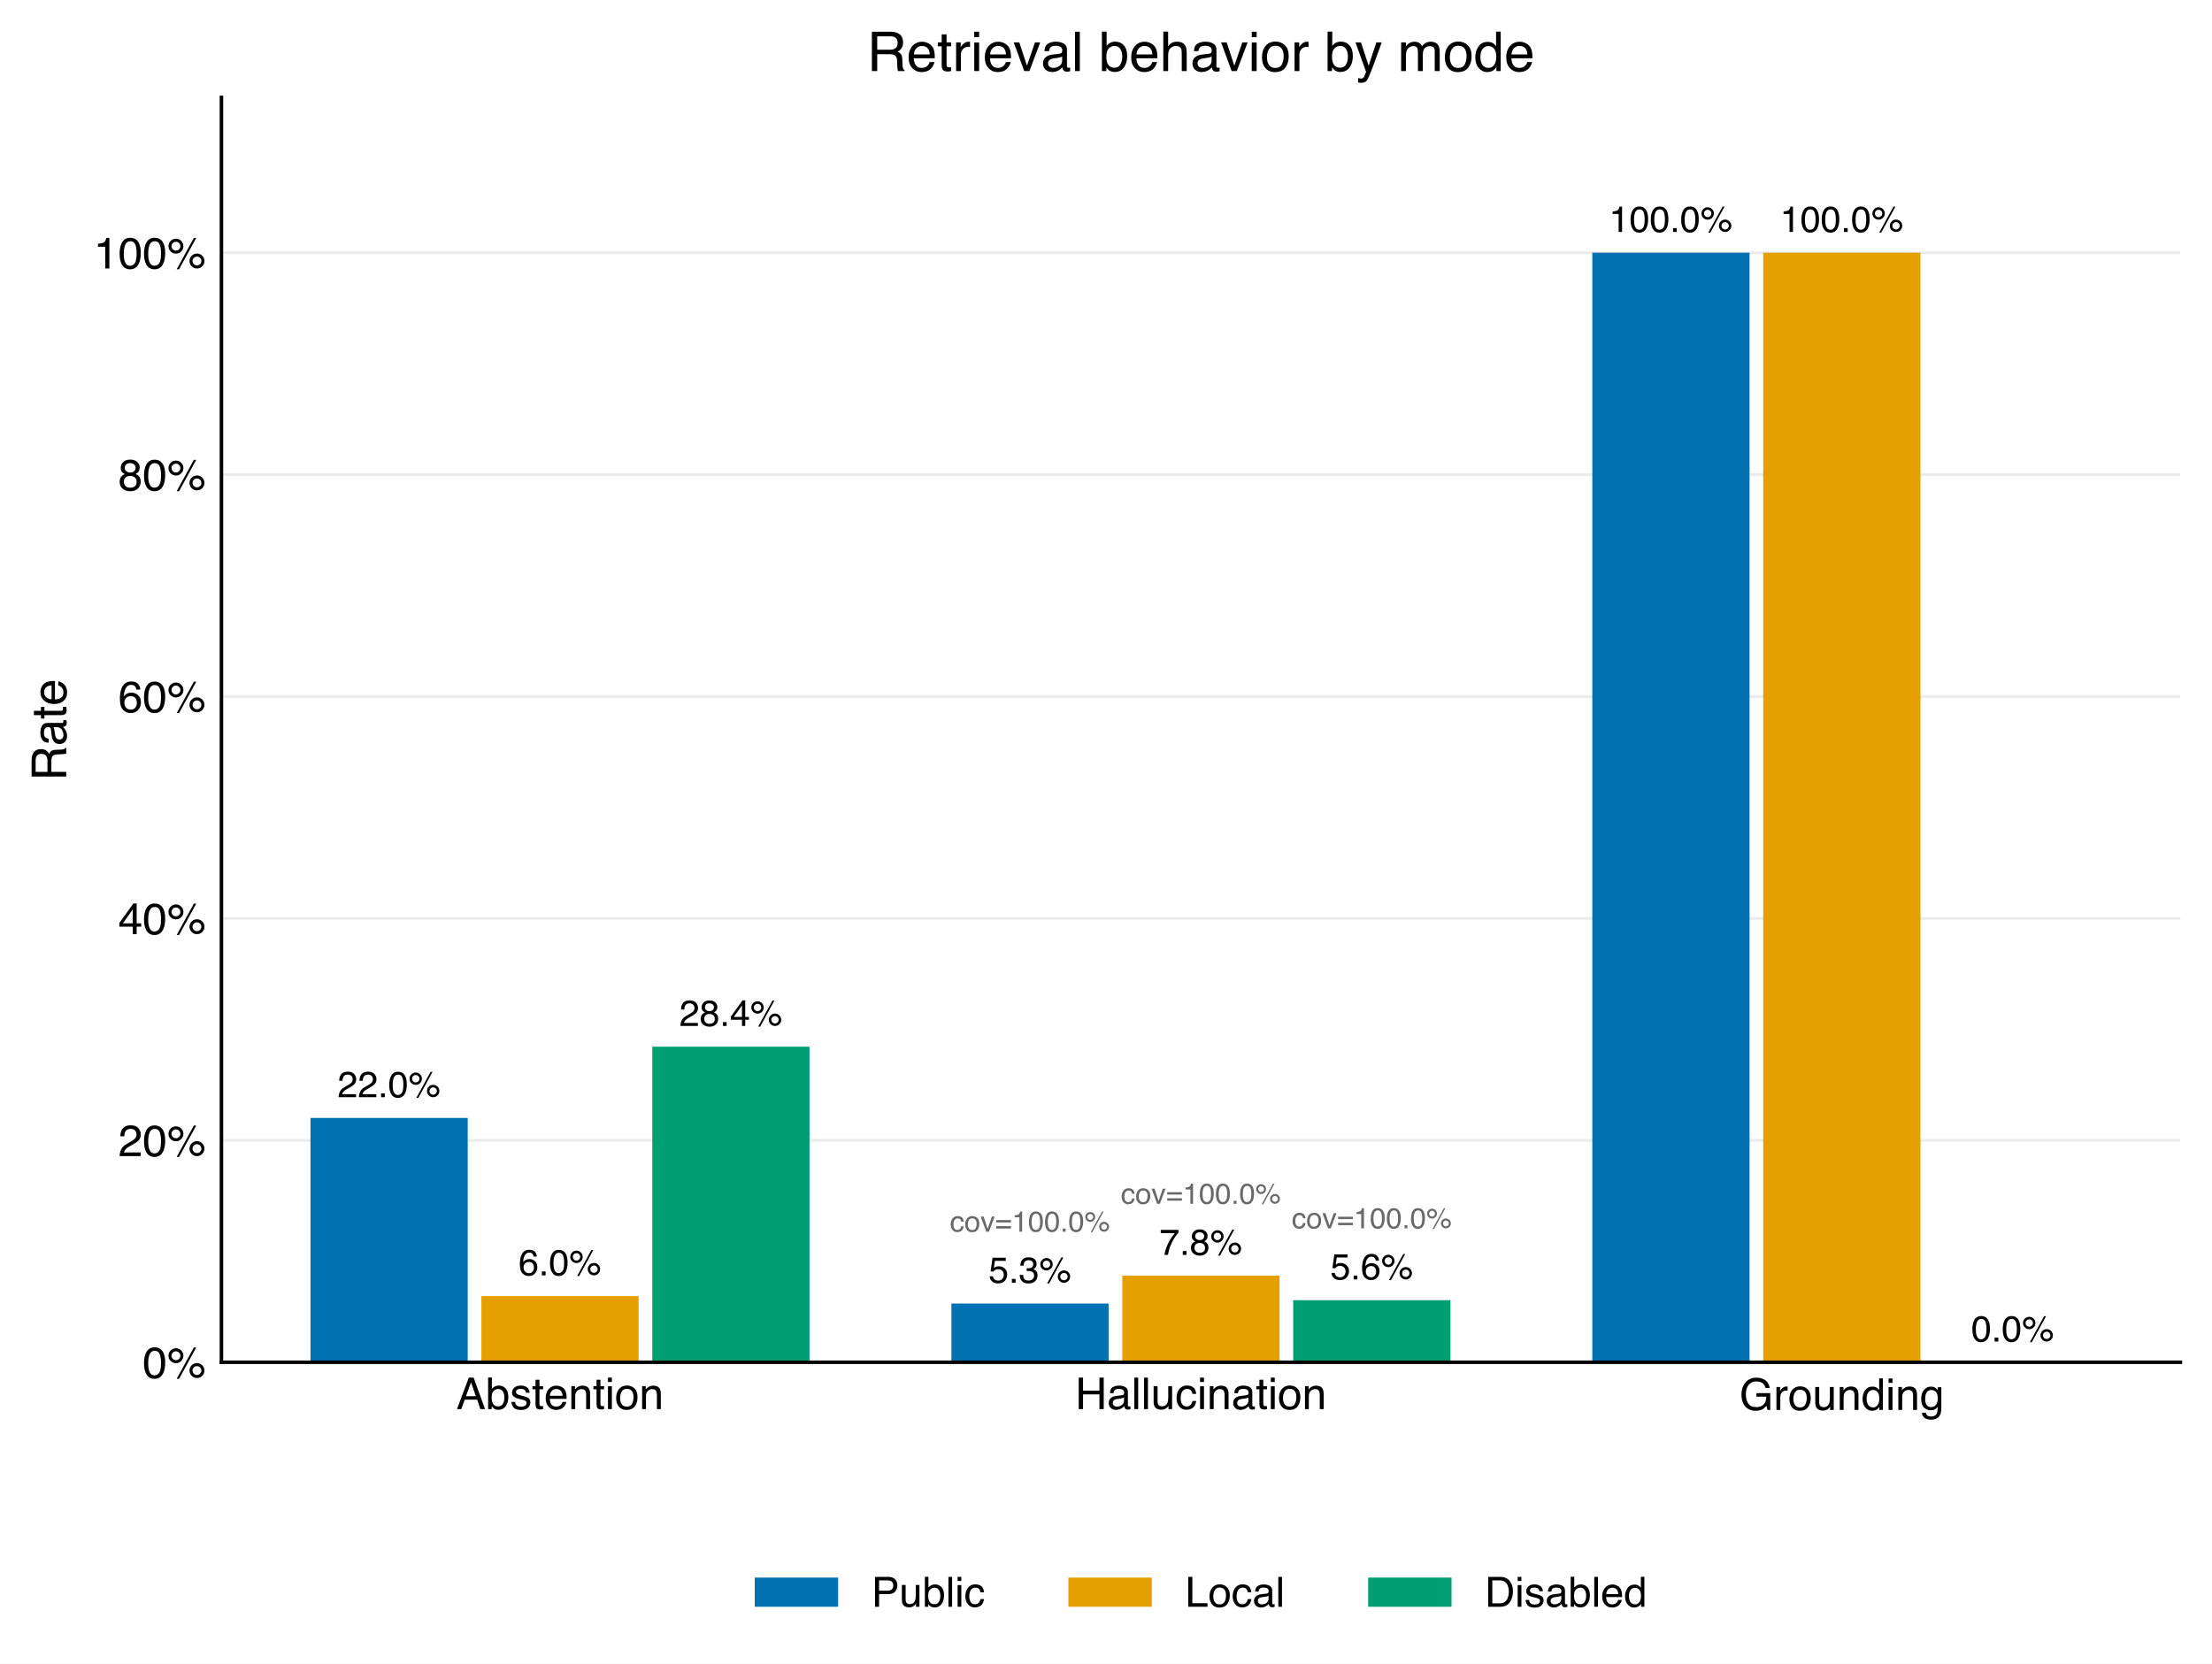
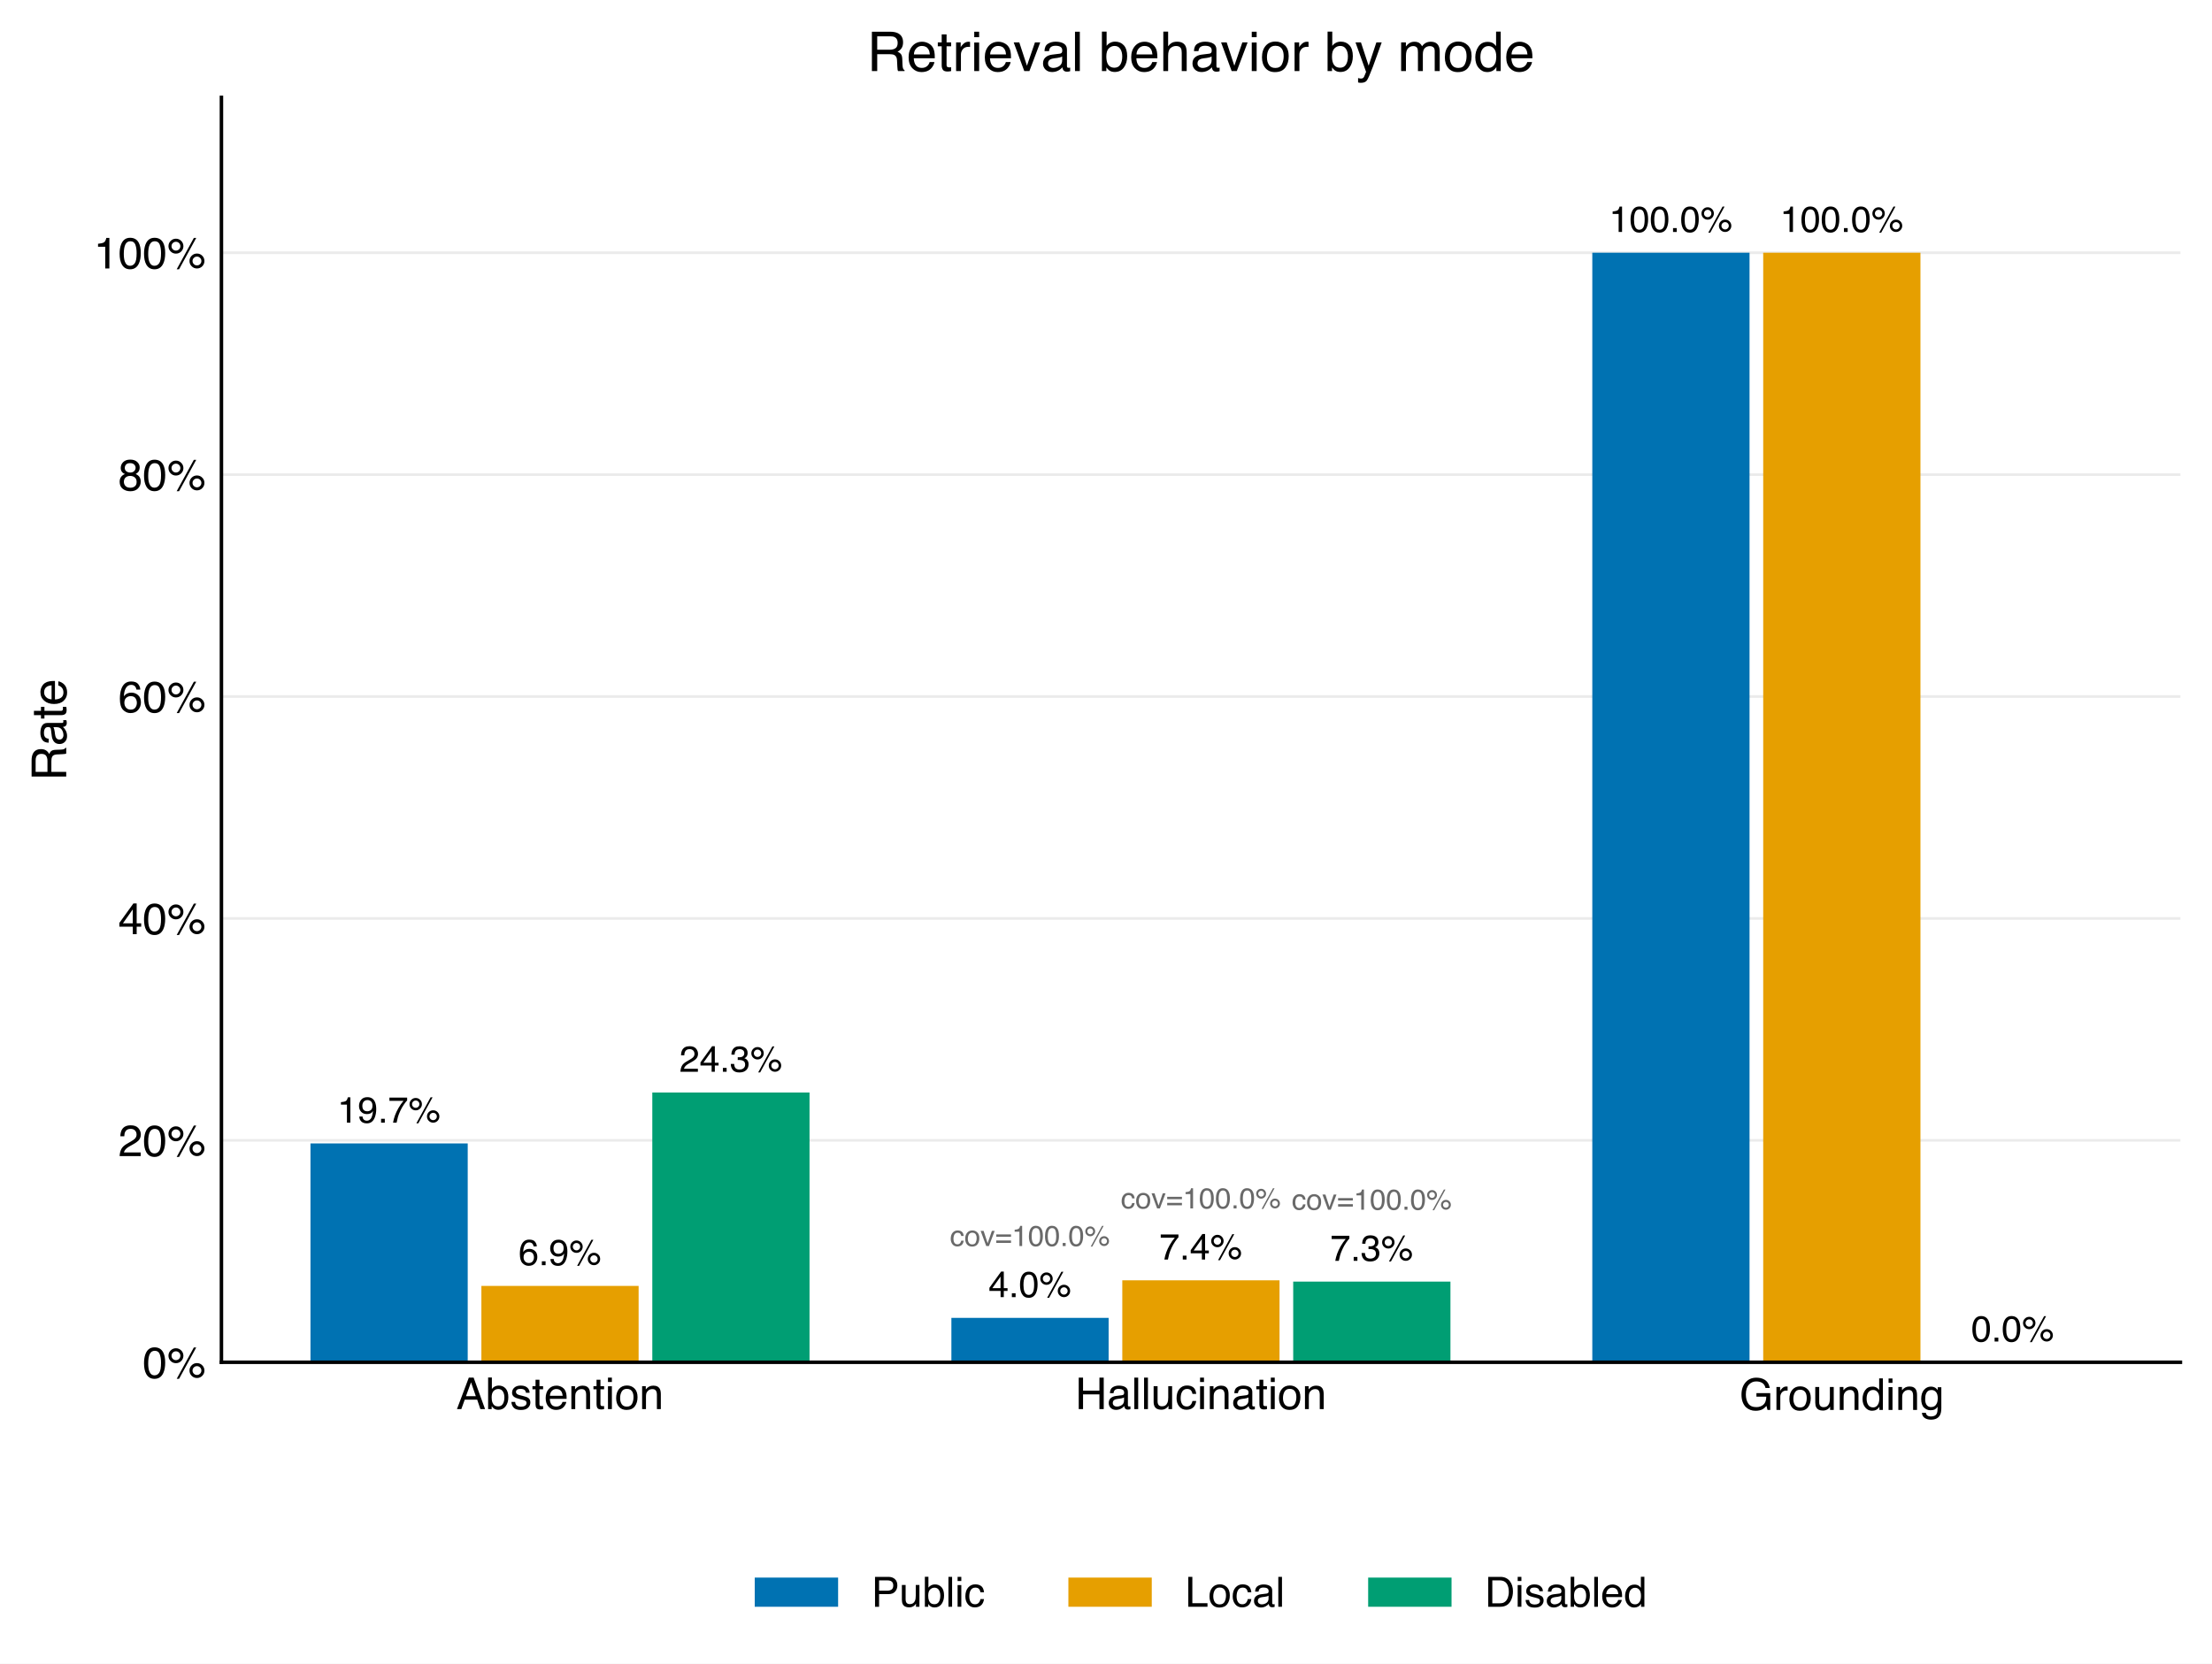
<svg xmlns="http://www.w3.org/2000/svg" xmlns:xlink="http://www.w3.org/1999/xlink" width="504.059pt" height="379.189pt" viewBox="0 0 504.059 379.189" version="1.1">
  <defs>
    <style type="text/css">*{stroke-linejoin: round; stroke-linecap: butt}</style>
  </defs>
  <g id="figure_1">
    <g id="patch_1">
      <path d="M 0 379.189  L 504.059 379.189  L 504.059 0  L 0 0  z " style="fill: #ffffff" />
    </g>
    <g id="axes_1">
      <g id="patch_2">
        <path d="M 50.459 310.484  L 496.859 310.484  L 496.859 22.196  L 50.459 22.196  z " style="fill: #ffffff" />
      </g>
      <g id="matplotlib.axis_1">
        <g id="xtick_1">
          <g id="line2d_1" />
          <g id="text_1">
            <g transform="translate(103.9842 321.1575) scale(0.1 -0.1)">
              <defs>
                <path id="Helvetica-41" d="M 2844 1881  L 2147 3909  L 1406 1881  L 2844 1881  z M 1822 4591  L 2525 4591  L 4191 0  L 3509 0  L 3044 1375  L 1228 1375  L 731 0  L 94 0  L 1822 4591  z " transform="scale(0.015625)" />
                <path id="Helvetica-62" d="M 369 4606  L 916 4606  L 916 2941  Q 1100 3181 1356 3307  Q 1613 3434 1913 3434  Q 2538 3434 2927 3004  Q 3316 2575 3316 1738  Q 3316 944 2931 419  Q 2547 -106 1866 -106  Q 1484 -106 1222 78  Q 1066 188 888 428  L 888 0  L 369 0  L 369 4606  z M 1831 391  Q 2288 391 2514 753  Q 2741 1116 2741 1709  Q 2741 2238 2514 2584  Q 2288 2931 1847 2931  Q 1463 2931 1173 2647  Q 884 2363 884 1709  Q 884 1238 1003 944  Q 1225 391 1831 391  z " transform="scale(0.015625)" />
                <path id="Helvetica-73" d="M 747 1050  Q 772 769 888 619  Q 1100 347 1625 347  Q 1938 347 2175 483  Q 2413 619 2413 903  Q 2413 1119 2222 1231  Q 2100 1300 1741 1391  L 1294 1503  Q 866 1609 663 1741  Q 300 1969 300 2372  Q 300 2847 642 3140  Q 984 3434 1563 3434  Q 2319 3434 2653 2991  Q 2863 2709 2856 2384  L 2325 2384  Q 2309 2575 2191 2731  Q 1997 2953 1519 2953  Q 1200 2953 1036 2831  Q 872 2709 872 2509  Q 872 2291 1088 2159  Q 1213 2081 1456 2022  L 1828 1931  Q 2434 1784 2641 1647  Q 2969 1431 2969 969  Q 2969 522 2630 197  Q 2291 -128 1597 -128  Q 850 -128 539 211  Q 228 550 206 1050  L 747 1050  z M 1578 3428  L 1578 3428  z " transform="scale(0.015625)" />
                <path id="Helvetica-74" d="M 525 4281  L 1094 4281  L 1094 3347  L 1628 3347  L 1628 2888  L 1094 2888  L 1094 703  Q 1094 528 1213 469  Q 1278 434 1431 434  Q 1472 434 1519 436  Q 1566 438 1628 444  L 1628 0  Q 1531 -28 1426 -40  Q 1322 -53 1200 -53  Q 806 -53 665 148  Q 525 350 525 672  L 525 2888  L 72 2888  L 72 3347  L 525 3347  L 525 4281  z " transform="scale(0.015625)" />
                <path id="Helvetica-65" d="M 1806 3422  Q 2163 3422 2497 3255  Q 2831 3088 3006 2822  Q 3175 2569 3231 2231  Q 3281 2000 3281 1494  L 828 1494  Q 844 984 1069 676  Q 1294 369 1766 369  Q 2206 369 2469 659  Q 2619 828 2681 1050  L 3234 1050  Q 3213 866 3089 639  Q 2966 413 2813 269  Q 2556 19 2178 -69  Q 1975 -119 1719 -119  Q 1094 -119 659 336  Q 225 791 225 1609  Q 225 2416 662 2919  Q 1100 3422 1806 3422  z M 2703 1941  Q 2669 2306 2544 2525  Q 2313 2931 1772 2931  Q 1384 2931 1121 2651  Q 859 2372 844 1941  L 2703 1941  z M 1753 3428  L 1753 3428  z " transform="scale(0.015625)" />
                <path id="Helvetica-6e" d="M 413 3347  L 947 3347  L 947 2872  Q 1184 3166 1450 3294  Q 1716 3422 2041 3422  Q 2753 3422 3003 2925  Q 3141 2653 3141 2147  L 3141 0  L 2569 0  L 2569 2109  Q 2569 2416 2478 2603  Q 2328 2916 1934 2916  Q 1734 2916 1606 2875  Q 1375 2806 1200 2600  Q 1059 2434 1017 2257  Q 975 2081 975 1753  L 975 0  L 413 0  L 413 3347  z M 1734 3428  L 1734 3428  z " transform="scale(0.015625)" />
                <path id="Helvetica-69" d="M 413 3331  L 984 3331  L 984 0  L 413 0  L 413 3331  z M 413 4591  L 984 4591  L 984 3953  L 413 3953  L 413 4591  z " transform="scale(0.015625)" />
                <path id="Helvetica-6f" d="M 1741 363  Q 2300 363 2508 786  Q 2716 1209 2716 1728  Q 2716 2197 2566 2491  Q 2328 2953 1747 2953  Q 1231 2953 997 2559  Q 763 2166 763 1609  Q 763 1075 997 719  Q 1231 363 1741 363  z M 1763 3444  Q 2409 3444 2856 3012  Q 3303 2581 3303 1744  Q 3303 934 2909 406  Q 2516 -122 1688 -122  Q 997 -122 590 345  Q 184 813 184 1600  Q 184 2444 612 2944  Q 1041 3444 1763 3444  z M 1744 3428  L 1744 3428  z " transform="scale(0.015625)" />
              </defs>
              <use xlink:href="#Helvetica-41" />
              <use xlink:href="#Helvetica-62" transform="translate(66.69922 0)" />
              <use xlink:href="#Helvetica-73" transform="translate(122.3145 0)" />
              <use xlink:href="#Helvetica-74" transform="translate(172.3145 0)" />
              <use xlink:href="#Helvetica-65" transform="translate(200.0977 0)" />
              <use xlink:href="#Helvetica-6e" transform="translate(255.7129 0)" />
              <use xlink:href="#Helvetica-74" transform="translate(311.3281 0)" />
              <use xlink:href="#Helvetica-69" transform="translate(339.1113 0)" />
              <use xlink:href="#Helvetica-6f" transform="translate(361.3281 0)" />
              <use xlink:href="#Helvetica-6e" transform="translate(416.9434 0)" />
            </g>
          </g>
        </g>
        <g id="xtick_2">
          <g id="line2d_2" />
          <g id="text_2">
            <g transform="translate(245.032 321.1575) scale(0.1 -0.1)">
              <defs>
                <path id="Helvetica-48" d="M 503 4591  L 1131 4591  L 1131 2694  L 3519 2694  L 3519 4591  L 4147 4591  L 4147 0  L 3519 0  L 3519 2147  L 1131 2147  L 1131 0  L 503 0  L 503 4591  z " transform="scale(0.015625)" />
                <path id="Helvetica-61" d="M 844 891  Q 844 647 1022 506  Q 1200 366 1444 366  Q 1741 366 2019 503  Q 2488 731 2488 1250  L 2488 1703  Q 2384 1638 2221 1594  Q 2059 1550 1903 1531  L 1563 1488  Q 1256 1447 1103 1359  Q 844 1213 844 891  z M 2206 2028  Q 2400 2053 2466 2191  Q 2503 2266 2503 2406  Q 2503 2694 2298 2823  Q 2094 2953 1713 2953  Q 1272 2953 1088 2716  Q 984 2584 953 2325  L 428 2325  Q 444 2944 830 3186  Q 1216 3428 1725 3428  Q 2316 3428 2684 3203  Q 3050 2978 3050 2503  L 3050 575  Q 3050 488 3086 434  Q 3122 381 3238 381  Q 3275 381 3322 386  Q 3369 391 3422 400  L 3422 -16  Q 3291 -53 3222 -62  Q 3153 -72 3034 -72  Q 2744 -72 2613 134  Q 2544 244 2516 444  Q 2344 219 2022 53  Q 1700 -113 1313 -113  Q 847 -113 551 170  Q 256 453 256 878  Q 256 1344 547 1600  Q 838 1856 1309 1916  L 2206 2028  z M 1741 3428  L 1741 3428  z " transform="scale(0.015625)" />
                <path id="Helvetica-6c" d="M 428 4591  L 991 4591  L 991 0  L 428 0  L 428 4591  z " transform="scale(0.015625)" />
                <path id="Helvetica-75" d="M 975 3347  L 975 1125  Q 975 869 1056 706  Q 1206 406 1616 406  Q 2203 406 2416 931  Q 2531 1213 2531 1703  L 2531 3347  L 3094 3347  L 3094 0  L 2563 0  L 2569 494  Q 2459 303 2297 172  Q 1975 -91 1516 -91  Q 800 -91 541 388  Q 400 644 400 1072  L 400 3347  L 975 3347  z M 1747 3428  L 1747 3428  z " transform="scale(0.015625)" />
                <path id="Helvetica-63" d="M 1703 3444  Q 2269 3444 2623 3169  Q 2978 2894 3050 2222  L 2503 2222  Q 2453 2531 2275 2736  Q 2097 2941 1703 2941  Q 1166 2941 934 2416  Q 784 2075 784 1575  Q 784 1072 996 728  Q 1209 384 1666 384  Q 2016 384 2220 598  Q 2425 813 2503 1184  L 3050 1184  Q 2956 519 2581 211  Q 2206 -97 1622 -97  Q 966 -97 575 383  Q 184 863 184 1581  Q 184 2463 612 2953  Q 1041 3444 1703 3444  z M 1616 3428  L 1616 3428  z " transform="scale(0.015625)" />
              </defs>
              <use xlink:href="#Helvetica-48" />
              <use xlink:href="#Helvetica-61" transform="translate(72.2168 0)" />
              <use xlink:href="#Helvetica-6c" transform="translate(127.832 0)" />
              <use xlink:href="#Helvetica-6c" transform="translate(150.0488 0)" />
              <use xlink:href="#Helvetica-75" transform="translate(172.2656 0)" />
              <use xlink:href="#Helvetica-63" transform="translate(227.8809 0)" />
              <use xlink:href="#Helvetica-69" transform="translate(277.8809 0)" />
              <use xlink:href="#Helvetica-6e" transform="translate(300.0977 0)" />
              <use xlink:href="#Helvetica-61" transform="translate(355.7129 0)" />
              <use xlink:href="#Helvetica-74" transform="translate(411.3281 0)" />
              <use xlink:href="#Helvetica-69" transform="translate(439.1113 0)" />
              <use xlink:href="#Helvetica-6f" transform="translate(461.3281 0)" />
              <use xlink:href="#Helvetica-6e" transform="translate(516.9434 0)" />
            </g>
          </g>
        </g>
        <g id="xtick_3">
          <g id="line2d_3" />
          <g id="text_3">
            <g transform="translate(396.3587 321.3528) scale(0.1 -0.1)">
              <defs>
                <path id="Helvetica-47" d="M 2472 4709  Q 3119 4709 3591 4459  Q 4275 4100 4428 3200  L 3813 3200  Q 3700 3703 3347 3933  Q 2994 4163 2456 4163  Q 1819 4163 1383 3684  Q 947 3206 947 2259  Q 947 1441 1306 927  Q 1666 413 2478 413  Q 3100 413 3508 773  Q 3916 1134 3925 1941  L 2488 1941  L 2488 2456  L 4503 2456  L 4503 0  L 4103 0  L 3953 591  Q 3638 244 3394 109  Q 2984 -122 2353 -122  Q 1538 -122 950 406  Q 309 1069 309 2225  Q 309 3378 934 4059  Q 1528 4709 2472 4709  z M 2369 4716  L 2369 4716  z " transform="scale(0.015625)" />
                <path id="Helvetica-72" d="M 428 3347  L 963 3347  L 963 2769  Q 1028 2938 1284 3180  Q 1541 3422 1875 3422  Q 1891 3422 1928 3419  Q 1966 3416 2056 3406  L 2056 2813  Q 2006 2822 1964 2825  Q 1922 2828 1872 2828  Q 1447 2828 1219 2554  Q 991 2281 991 1925  L 991 0  L 428 0  L 428 3347  z " transform="scale(0.015625)" />
                <path id="Helvetica-64" d="M 769 1634  Q 769 1097 997 734  Q 1225 372 1728 372  Q 2119 372 2370 708  Q 2622 1044 2622 1672  Q 2622 2306 2362 2611  Q 2103 2916 1722 2916  Q 1297 2916 1033 2591  Q 769 2266 769 1634  z M 1616 3406  Q 2000 3406 2259 3244  Q 2409 3150 2600 2916  L 2600 4606  L 3141 4606  L 3141 0  L 2634 0  L 2634 466  Q 2438 156 2169 18  Q 1900 -119 1553 -119  Q 994 -119 584 351  Q 175 822 175 1603  Q 175 2334 548 2870  Q 922 3406 1616 3406  z " transform="scale(0.015625)" />
                <path id="Helvetica-67" d="M 1594 3406  Q 1988 3406 2281 3213  Q 2441 3103 2606 2894  L 2606 3316  L 3125 3316  L 3125 272  Q 3125 -366 2938 -734  Q 2588 -1416 1616 -1416  Q 1075 -1416 706 -1173  Q 338 -931 294 -416  L 866 -416  Q 906 -641 1028 -763  Q 1219 -950 1628 -950  Q 2275 -950 2475 -494  Q 2594 -225 2584 466  Q 2416 209 2178 84  Q 1941 -41 1550 -41  Q 1006 -41 598 345  Q 191 731 191 1622  Q 191 2463 602 2934  Q 1013 3406 1594 3406  z M 2606 1688  Q 2606 2309 2350 2609  Q 2094 2909 1697 2909  Q 1103 2909 884 2353  Q 769 2056 769 1575  Q 769 1009 998 714  Q 1228 419 1616 419  Q 2222 419 2469 966  Q 2606 1275 2606 1688  z M 1659 3428  L 1659 3428  z " transform="scale(0.015625)" />
              </defs>
              <use xlink:href="#Helvetica-47" />
              <use xlink:href="#Helvetica-72" transform="translate(77.7832 0)" />
              <use xlink:href="#Helvetica-6f" transform="translate(111.084 0)" />
              <use xlink:href="#Helvetica-75" transform="translate(166.6992 0)" />
              <use xlink:href="#Helvetica-6e" transform="translate(222.3145 0)" />
              <use xlink:href="#Helvetica-64" transform="translate(277.9297 0)" />
              <use xlink:href="#Helvetica-69" transform="translate(333.5449 0)" />
              <use xlink:href="#Helvetica-6e" transform="translate(355.7617 0)" />
              <use xlink:href="#Helvetica-67" transform="translate(411.377 0)" />
            </g>
          </g>
        </g>
      </g>
      <g id="matplotlib.axis_2">
        <g id="ytick_1">
          <g id="line2d_4">
-             <path d="M 50.459 310.484  L 496.859 310.484  " clip-path="url(#pcd4bb44ae4)" style="fill: none; stroke: #b0b0b0; stroke-opacity: 0.25; stroke-width: 0.6; stroke-linecap: square" />
+             <path d="M 50.459 310.484  L 496.859 310.484  " clip-path="url(#p7a20dfd1a4)" style="fill: none; stroke: #b0b0b0; stroke-opacity: 0.25; stroke-width: 0.6; stroke-linecap: square" />
          </g>
          <g id="line2d_5" />
          <g id="text_4">
            <g transform="translate(32.50547 314.0708) scale(0.1 -0.1)">
              <defs>
                <path id="Helvetica-30" d="M 1731 4475  Q 2600 4475 2988 3759  Q 3288 3206 3288 2244  Q 3288 1331 3016 734  Q 2622 -122 1728 -122  Q 922 -122 528 578  Q 200 1163 200 2147  Q 200 2909 397 3456  Q 766 4475 1731 4475  z M 1725 391  Q 2163 391 2422 778  Q 2681 1166 2681 2222  Q 2681 2984 2493 3476  Q 2306 3969 1766 3969  Q 1269 3969 1039 3501  Q 809 3034 809 2125  Q 809 1441 956 1025  Q 1181 391 1725 391  z " transform="scale(0.015625)" />
                <path id="Helvetica-25" d="M 4363 2175  Q 4813 2175 5131 1856  Q 5450 1538 5450 1088  Q 5450 638 5131 319  Q 4813 0 4363 0  Q 3909 0 3590 319  Q 3272 638 3272 1088  Q 3272 1538 3590 1856  Q 3909 2175 4363 2175  z M 3909 4456  L 4256 4456  L 1753 -119  L 1406 -119  L 3909 4456  z M 1294 2606  Q 1563 2606 1752 2795  Q 1941 2984 1941 3250  Q 1941 3516 1752 3705  Q 1563 3894 1294 3894  Q 1028 3894 839 3706  Q 650 3519 650 3250  Q 650 2984 839 2795  Q 1028 2606 1294 2606  z M 1294 4341  Q 1747 4341 2065 4020  Q 2384 3700 2384 3250  Q 2384 2800 2065 2481  Q 1747 2163 1294 2163  Q 844 2163 525 2481  Q 206 2800 206 3250  Q 206 3700 525 4020  Q 844 4341 1294 4341  z M 4363 444  Q 4628 444 4817 633  Q 5006 822 5006 1088  Q 5006 1353 4817 1542  Q 4628 1731 4363 1731  Q 4094 1731 3905 1542  Q 3716 1353 3716 1088  Q 3716 822 3905 633  Q 4094 444 4363 444  z " transform="scale(0.015625)" />
              </defs>
              <use xlink:href="#Helvetica-30" />
              <use xlink:href="#Helvetica-25" transform="translate(55.61523 0)" />
            </g>
          </g>
        </g>
        <g id="ytick_2">
          <g id="line2d_6">
-             <path d="M 50.459 259.907  L 496.859 259.907  " clip-path="url(#pcd4bb44ae4)" style="fill: none; stroke: #b0b0b0; stroke-opacity: 0.25; stroke-width: 0.6; stroke-linecap: square" />
+             <path d="M 50.459 259.907  L 496.859 259.907  " clip-path="url(#p7a20dfd1a4)" style="fill: none; stroke: #b0b0b0; stroke-opacity: 0.25; stroke-width: 0.6; stroke-linecap: square" />
          </g>
          <g id="line2d_7" />
          <g id="text_5">
            <g transform="translate(26.94453 263.494) scale(0.1 -0.1)">
              <defs>
                <path id="Helvetica-32" d="M 200 0  Q 231 578 439 1006  Q 647 1434 1250 1784  L 1850 2131  Q 2253 2366 2416 2531  Q 2672 2791 2672 3125  Q 2672 3516 2437 3745  Q 2203 3975 1813 3975  Q 1234 3975 1013 3538  Q 894 3303 881 2888  L 309 2888  Q 319 3472 525 3841  Q 891 4491 1816 4491  Q 2584 4491 2939 4075  Q 3294 3659 3294 3150  Q 3294 2613 2916 2231  Q 2697 2009 2131 1694  L 1703 1456  Q 1397 1288 1222 1134  Q 909 863 828 531  L 3272 531  L 3272 0  L 200 0  z " transform="scale(0.015625)" />
              </defs>
              <use xlink:href="#Helvetica-32" />
              <use xlink:href="#Helvetica-30" transform="translate(55.61523 0)" />
              <use xlink:href="#Helvetica-25" transform="translate(111.2305 0)" />
            </g>
          </g>
        </g>
        <g id="ytick_3">
          <g id="line2d_8">
-             <path d="M 50.459 209.33  L 496.859 209.33  " clip-path="url(#pcd4bb44ae4)" style="fill: none; stroke: #b0b0b0; stroke-opacity: 0.25; stroke-width: 0.6; stroke-linecap: square" />
+             <path d="M 50.459 209.33  L 496.859 209.33  " clip-path="url(#p7a20dfd1a4)" style="fill: none; stroke: #b0b0b0; stroke-opacity: 0.25; stroke-width: 0.6; stroke-linecap: square" />
          </g>
          <g id="line2d_9" />
          <g id="text_6">
            <g transform="translate(26.94453 212.9171) scale(0.1 -0.1)">
              <defs>
                <path id="Helvetica-34" d="M 2116 1584  L 2116 3613  L 681 1584  L 2116 1584  z M 2125 0  L 2125 1094  L 163 1094  L 163 1644  L 2213 4488  L 2688 4488  L 2688 1584  L 3347 1584  L 3347 1094  L 2688 1094  L 2688 0  L 2125 0  z " transform="scale(0.015625)" />
              </defs>
              <use xlink:href="#Helvetica-34" />
              <use xlink:href="#Helvetica-30" transform="translate(55.61523 0)" />
              <use xlink:href="#Helvetica-25" transform="translate(111.2305 0)" />
            </g>
          </g>
        </g>
        <g id="ytick_4">
          <g id="line2d_10">
-             <path d="M 50.459 158.754  L 496.859 158.754  " clip-path="url(#pcd4bb44ae4)" style="fill: none; stroke: #b0b0b0; stroke-opacity: 0.25; stroke-width: 0.6; stroke-linecap: square" />
+             <path d="M 50.459 158.754  L 496.859 158.754  " clip-path="url(#p7a20dfd1a4)" style="fill: none; stroke: #b0b0b0; stroke-opacity: 0.25; stroke-width: 0.6; stroke-linecap: square" />
          </g>
          <g id="line2d_11" />
          <g id="text_7">
            <g transform="translate(26.94453 162.3403) scale(0.1 -0.1)">
              <defs>
                <path id="Helvetica-36" d="M 1872 4494  Q 2622 4494 2917 4105  Q 3213 3716 3213 3303  L 2656 3303  Q 2606 3569 2497 3719  Q 2294 4000 1881 4000  Q 1409 4000 1131 3564  Q 853 3128 822 2316  Q 1016 2600 1309 2741  Q 1578 2866 1909 2866  Q 2472 2866 2890 2506  Q 3309 2147 3309 1434  Q 3309 825 2912 354  Q 2516 -116 1781 -116  Q 1153 -116 697 361  Q 241 838 241 1966  Q 241 2800 444 3381  Q 834 4494 1872 4494  z M 1831 384  Q 2275 384 2495 682  Q 2716 981 2716 1388  Q 2716 1731 2519 2042  Q 2322 2353 1803 2353  Q 1441 2353 1167 2112  Q 894 1872 894 1388  Q 894 963 1142 673  Q 1391 384 1831 384  z " transform="scale(0.015625)" />
              </defs>
              <use xlink:href="#Helvetica-36" />
              <use xlink:href="#Helvetica-30" transform="translate(55.61523 0)" />
              <use xlink:href="#Helvetica-25" transform="translate(111.2305 0)" />
            </g>
          </g>
        </g>
        <g id="ytick_5">
          <g id="line2d_12">
-             <path d="M 50.459 108.177  L 496.859 108.177  " clip-path="url(#pcd4bb44ae4)" style="fill: none; stroke: #b0b0b0; stroke-opacity: 0.25; stroke-width: 0.6; stroke-linecap: square" />
+             <path d="M 50.459 108.177  L 496.859 108.177  " clip-path="url(#p7a20dfd1a4)" style="fill: none; stroke: #b0b0b0; stroke-opacity: 0.25; stroke-width: 0.6; stroke-linecap: square" />
          </g>
          <g id="line2d_13" />
          <g id="text_8">
            <g transform="translate(26.94453 111.7634) scale(0.1 -0.1)">
              <defs>
                <path id="Helvetica-38" d="M 1741 2600  Q 2113 2600 2322 2808  Q 2531 3016 2531 3303  Q 2531 3553 2331 3762  Q 2131 3972 1722 3972  Q 1316 3972 1134 3762  Q 953 3553 953 3272  Q 953 2956 1187 2778  Q 1422 2600 1741 2600  z M 1775 384  Q 2166 384 2423 595  Q 2681 806 2681 1225  Q 2681 1659 2415 1884  Q 2150 2109 1734 2109  Q 1331 2109 1076 1879  Q 822 1650 822 1244  Q 822 894 1055 639  Q 1288 384 1775 384  z M 975 2384  Q 741 2484 609 2619  Q 363 2869 363 3269  Q 363 3769 725 4128  Q 1088 4488 1753 4488  Q 2397 4488 2762 4148  Q 3128 3809 3128 3356  Q 3128 2938 2916 2678  Q 2797 2531 2547 2391  Q 2825 2263 2984 2097  Q 3281 1784 3281 1284  Q 3281 694 2884 283  Q 2488 -128 1763 -128  Q 1109 -128 657 226  Q 206 581 206 1256  Q 206 1653 400 1942  Q 594 2231 975 2384  z " transform="scale(0.015625)" />
              </defs>
              <use xlink:href="#Helvetica-38" />
              <use xlink:href="#Helvetica-30" transform="translate(55.61523 0)" />
              <use xlink:href="#Helvetica-25" transform="translate(111.2305 0)" />
            </g>
          </g>
        </g>
        <g id="ytick_6">
          <g id="line2d_14">
-             <path d="M 50.459 57.6  L 496.859 57.6  " clip-path="url(#pcd4bb44ae4)" style="fill: none; stroke: #b0b0b0; stroke-opacity: 0.25; stroke-width: 0.6; stroke-linecap: square" />
+             <path d="M 50.459 57.6  L 496.859 57.6  " clip-path="url(#p7a20dfd1a4)" style="fill: none; stroke: #b0b0b0; stroke-opacity: 0.25; stroke-width: 0.6; stroke-linecap: square" />
          </g>
          <g id="line2d_15" />
          <g id="text_9">
            <g transform="translate(21.38359 61.1866) scale(0.1 -0.1)">
              <defs>
                <path id="Helvetica-31" d="M 613 3169  L 613 3600  Q 1222 3659 1462 3798  Q 1703 3938 1822 4456  L 2266 4456  L 2266 0  L 1666 0  L 1666 3169  L 613 3169  z " transform="scale(0.015625)" />
              </defs>
              <use xlink:href="#Helvetica-31" />
              <use xlink:href="#Helvetica-30" transform="translate(55.61523 0)" />
              <use xlink:href="#Helvetica-30" transform="translate(111.2305 0)" />
              <use xlink:href="#Helvetica-25" transform="translate(166.8457 0)" />
            </g>
          </g>
        </g>
        <g id="text_10">
          <g transform="translate(15.09078 177.9571) rotate(-90) scale(0.11 -0.11)">
            <defs>
              <path id="Helvetica-52" d="M 2622 2488  Q 3059 2488 3314 2663  Q 3569 2838 3569 3294  Q 3569 3784 3213 3963  Q 3022 4056 2703 4056  L 1184 4056  L 1184 2488  L 2622 2488  z M 563 4591  L 2688 4591  Q 3213 4591 3553 4438  Q 4200 4144 4200 3353  Q 4200 2941 4029 2678  Q 3859 2416 3553 2256  Q 3822 2147 3958 1969  Q 4094 1791 4109 1391  L 4131 775  Q 4141 513 4175 384  Q 4231 166 4375 103  L 4375 0  L 3613 0  Q 3581 59 3562 153  Q 3544 247 3531 516  L 3494 1281  Q 3472 1731 3159 1884  Q 2981 1969 2600 1969  L 1184 1969  L 1184 0  L 563 0  L 563 4591  z " transform="scale(0.015625)" />
            </defs>
            <use xlink:href="#Helvetica-52" />
            <use xlink:href="#Helvetica-61" transform="translate(72.2168 0)" />
            <use xlink:href="#Helvetica-74" transform="translate(127.832 0)" />
            <use xlink:href="#Helvetica-65" transform="translate(155.6152 0)" />
          </g>
        </g>
      </g>
      <g id="patch_3">
-         <path d="M 70.75 310.484  L 106.58 310.484  L 106.58 254.803  L 70.75 254.803  z " clip-path="url(#pcd4bb44ae4)" style="fill: #0072b2" />
+         <path d="M 70.75 310.484  L 106.58 310.484  L 106.58 260.603  L 70.75 260.603  z " clip-path="url(#p7a20dfd1a4)" style="fill: #0072b2" />
      </g>
      <g id="patch_4">
-         <path d="M 216.797 310.484  L 252.628 310.484  L 252.628 297.096  L 216.797 297.096  z " clip-path="url(#pcd4bb44ae4)" style="fill: #0072b2" />
+         <path d="M 216.797 310.484  L 252.628 310.484  L 252.628 300.369  L 216.797 300.369  z " clip-path="url(#p7a20dfd1a4)" style="fill: #0072b2" />
      </g>
      <g id="patch_5">
-         <path d="M 362.845 310.484  L 398.676 310.484  L 398.676 57.6  L 362.845 57.6  z " clip-path="url(#pcd4bb44ae4)" style="fill: #0072b2" />
+         <path d="M 362.845 310.484  L 398.676 310.484  L 398.676 57.6  L 362.845 57.6  z " clip-path="url(#p7a20dfd1a4)" style="fill: #0072b2" />
      </g>
      <g id="patch_6">
-         <path d="M 109.696 310.484  L 145.526 310.484  L 145.526 295.404  L 109.696 295.404  z " clip-path="url(#pcd4bb44ae4)" style="fill: #e69f00" />
+         <path d="M 109.696 310.484  L 145.526 310.484  L 145.526 293.084  L 109.696 293.084  z " clip-path="url(#p7a20dfd1a4)" style="fill: #e69f00" />
      </g>
      <g id="patch_7">
-         <path d="M 255.743 310.484  L 291.574 310.484  L 291.574 290.747  L 255.743 290.747  z " clip-path="url(#pcd4bb44ae4)" style="fill: #e69f00" />
+         <path d="M 255.743 310.484  L 291.574 310.484  L 291.574 291.798  L 255.743 291.798  z " clip-path="url(#p7a20dfd1a4)" style="fill: #e69f00" />
      </g>
      <g id="patch_8">
-         <path d="M 401.791 310.484  L 437.622 310.484  L 437.622 57.6  L 401.791 57.6  z " clip-path="url(#pcd4bb44ae4)" style="fill: #e69f00" />
+         <path d="M 401.791 310.484  L 437.622 310.484  L 437.622 57.6  L 401.791 57.6  z " clip-path="url(#p7a20dfd1a4)" style="fill: #e69f00" />
      </g>
      <g id="patch_9">
-         <path d="M 148.642 310.484  L 184.472 310.484  L 184.472 238.563  L 148.642 238.563  z " clip-path="url(#pcd4bb44ae4)" style="fill: #009e73" />
+         <path d="M 148.642 310.484  L 184.472 310.484  L 184.472 249.003  L 148.642 249.003  z " clip-path="url(#p7a20dfd1a4)" style="fill: #009e73" />
      </g>
      <g id="patch_10">
-         <path d="M 294.689 310.484  L 330.52 310.484  L 330.52 296.337  L 294.689 296.337  z " clip-path="url(#pcd4bb44ae4)" style="fill: #009e73" />
+         <path d="M 294.689 310.484  L 330.52 310.484  L 330.52 292.093  L 294.689 292.093  z " clip-path="url(#p7a20dfd1a4)" style="fill: #009e73" />
      </g>
      <g id="patch_11">
-         <path d="M 440.737 310.484  L 476.568 310.484  L 476.568 310.484  L 440.737 310.484  z " clip-path="url(#pcd4bb44ae4)" style="fill: #009e73" />
+         <path d="M 440.737 310.484  L 476.568 310.484  L 476.568 310.484  L 440.737 310.484  z " clip-path="url(#p7a20dfd1a4)" style="fill: #009e73" />
      </g>
      <g id="patch_12">
        <path d="M 50.459 310.484  L 50.459 22.196  " style="fill: none; stroke: #000000; stroke-width: 0.8; stroke-linejoin: miter; stroke-linecap: square" />
      </g>
      <g id="patch_13">
        <path d="M 50.459 310.484  L 496.859 310.484  " style="fill: none; stroke: #000000; stroke-width: 0.8; stroke-linejoin: miter; stroke-linecap: square" />
      </g>
      <g id="text_11">
-         <g transform="translate(76.89815 250.0731) scale(0.083 -0.083)">
+         <g transform="translate(76.89815 255.8732) scale(0.083 -0.083)">
          <defs>
+             <path id="Helvetica-39" d="M 850 1081  Q 875 616 1209 438  Q 1381 344 1597 344  Q 2000 344 2284 680  Q 2569 1016 2688 2044  Q 2500 1747 2223 1626  Q 1947 1506 1628 1506  Q 981 1506 604 1909  Q 228 2313 228 2947  Q 228 3556 600 4018  Q 972 4481 1697 4481  Q 2675 4481 3047 3600  Q 3253 3116 3253 2388  Q 3253 1566 3006 931  Q 2597 -125 1619 -125  Q 963 -125 622 219  Q 281 563 281 1081  L 850 1081  z M 1703 2000  Q 2038 2000 2314 2220  Q 2591 2441 2591 2991  Q 2591 3484 2342 3726  Q 2094 3969 1709 3969  Q 1297 3969 1055 3692  Q 813 3416 813 2953  Q 813 2516 1025 2258  Q 1238 2000 1703 2000  z " transform="scale(0.015625)" />
            <path id="Helvetica-2e" d="M 547 681  L 1200 681  L 1200 0  L 547 0  L 547 681  z " transform="scale(0.015625)" />
+             <path id="Helvetica-37" d="M 3347 4400  L 3347 3909  Q 3131 3700 2773 3181  Q 2416 2663 2141 2063  Q 1869 1478 1728 997  Q 1638 688 1494 0  L 872 0  Q 1084 1281 1809 2550  Q 2238 3294 2709 3834  L 234 3834  L 234 4400  L 3347 4400  z " transform="scale(0.015625)" />
          </defs>
-           <use xlink:href="#Helvetica-32" />
-           <use xlink:href="#Helvetica-32" transform="translate(55.61523 0)" />
+           <use xlink:href="#Helvetica-31" />
+           <use xlink:href="#Helvetica-39" transform="translate(55.61523 0)" />
          <use xlink:href="#Helvetica-2e" transform="translate(111.2305 0)" />
-           <use xlink:href="#Helvetica-30" transform="translate(139.0137 0)" />
+           <use xlink:href="#Helvetica-37" transform="translate(139.0137 0)" />
          <use xlink:href="#Helvetica-25" transform="translate(194.6289 0)" />
        </g>
      </g>
      <g id="text_12">
-         <g transform="translate(225.2538 292.3661) scale(0.083 -0.083)">
-           <defs>
-             <path id="Helvetica-35" d="M 791 1141  Q 847 659 1238 475  Q 1438 381 1700 381  Q 2200 381 2440 700  Q 2681 1019 2681 1406  Q 2681 1875 2395 2131  Q 2109 2388 1709 2388  Q 1419 2388 1211 2275  Q 1003 2163 856 1963  L 369 1991  L 709 4400  L 3034 4400  L 3034 3856  L 1131 3856  L 941 2613  Q 1097 2731 1238 2791  Q 1488 2894 1816 2894  Q 2431 2894 2859 2497  Q 3288 2100 3288 1491  Q 3288 856 2895 371  Q 2503 -113 1644 -113  Q 1097 -113 676 195  Q 256 503 206 1141  L 791 1141  z " transform="scale(0.015625)" />
-             <path id="Helvetica-33" d="M 1663 -122  Q 869 -122 511 314  Q 153 750 153 1375  L 741 1375  Q 778 941 903 744  Q 1122 391 1694 391  Q 2138 391 2406 628  Q 2675 866 2675 1241  Q 2675 1703 2392 1887  Q 2109 2072 1606 2072  Q 1550 2072 1492 2070  Q 1434 2069 1375 2066  L 1375 2563  Q 1463 2553 1522 2550  Q 1581 2547 1650 2547  Q 1966 2547 2169 2647  Q 2525 2822 2525 3272  Q 2525 3606 2287 3787  Q 2050 3969 1734 3969  Q 1172 3969 956 3594  Q 838 3388 822 3006  L 266 3006  Q 266 3506 466 3856  Q 809 4481 1675 4481  Q 2359 4481 2734 4176  Q 3109 3872 3109 3294  Q 3109 2881 2888 2625  Q 2750 2466 2531 2375  Q 2884 2278 3082 2001  Q 3281 1725 3281 1325  Q 3281 684 2859 281  Q 2438 -122 1663 -122  z " transform="scale(0.015625)" />
-           </defs>
-           <use xlink:href="#Helvetica-35" />
+         <g transform="translate(225.2538 295.6387) scale(0.083 -0.083)">
+           <use xlink:href="#Helvetica-34" />
          <use xlink:href="#Helvetica-2e" transform="translate(55.61523 0)" />
-           <use xlink:href="#Helvetica-33" transform="translate(83.39844 0)" />
+           <use xlink:href="#Helvetica-30" transform="translate(83.39844 0)" />
          <use xlink:href="#Helvetica-25" transform="translate(139.0137 0)" />
        </g>
      </g>
      <g id="text_13">
-         <g style="fill: #696969" transform="translate(216.4584 280.7204) scale(0.066 -0.066)">
+         <g style="fill: #696969" transform="translate(216.4584 283.993) scale(0.066 -0.066)">
          <defs>
            <path id="Helvetica-76" d="M 688 3347  L 1581 622  L 2516 3347  L 3131 3347  L 1869 0  L 1269 0  L 34 3347  L 688 3347  z " transform="scale(0.015625)" />
            <path id="Helvetica-3d" d="M 3547 2569  L 3547 2044  L 288 2044  L 288 2569  L 3547 2569  z M 3547 1228  L 3547 694  L 288 694  L 288 1228  L 3547 1228  z " transform="scale(0.015625)" />
          </defs>
          <use xlink:href="#Helvetica-63" />
          <use xlink:href="#Helvetica-6f" transform="translate(50 0)" />
          <use xlink:href="#Helvetica-76" transform="translate(105.6152 0)" />
          <use xlink:href="#Helvetica-3d" transform="translate(155.6152 0)" />
          <use xlink:href="#Helvetica-31" transform="translate(214.0137 0)" />
          <use xlink:href="#Helvetica-30" transform="translate(269.6289 0)" />
          <use xlink:href="#Helvetica-30" transform="translate(325.2441 0)" />
          <use xlink:href="#Helvetica-2e" transform="translate(380.8594 0)" />
          <use xlink:href="#Helvetica-30" transform="translate(408.6426 0)" />
          <use xlink:href="#Helvetica-25" transform="translate(464.2578 0)" />
        </g>
      </g>
      <g id="text_14">
        <g transform="translate(366.686 52.86985) scale(0.083 -0.083)">
          <use xlink:href="#Helvetica-31" />
          <use xlink:href="#Helvetica-30" transform="translate(55.61523 0)" />
          <use xlink:href="#Helvetica-30" transform="translate(111.2305 0)" />
          <use xlink:href="#Helvetica-2e" transform="translate(166.8457 0)" />
          <use xlink:href="#Helvetica-30" transform="translate(194.6289 0)" />
          <use xlink:href="#Helvetica-25" transform="translate(250.2441 0)" />
        </g>
      </g>
      <g id="text_15">
-         <g transform="translate(118.152 290.6738) scale(0.083 -0.083)">
+         <g transform="translate(118.152 288.3538) scale(0.083 -0.083)">
          <use xlink:href="#Helvetica-36" />
          <use xlink:href="#Helvetica-2e" transform="translate(55.61523 0)" />
-           <use xlink:href="#Helvetica-30" transform="translate(83.39844 0)" />
+           <use xlink:href="#Helvetica-39" transform="translate(83.39844 0)" />
          <use xlink:href="#Helvetica-25" transform="translate(139.0137 0)" />
        </g>
      </g>
      <g id="text_16">
-         <g transform="translate(264.1998 286.0168) scale(0.083 -0.083)">
-           <defs>
-             <path id="Helvetica-37" d="M 3347 4400  L 3347 3909  Q 3131 3700 2773 3181  Q 2416 2663 2141 2063  Q 1869 1478 1728 997  Q 1638 688 1494 0  L 872 0  Q 1084 1281 1809 2550  Q 2238 3294 2709 3834  L 234 3834  L 234 4400  L 3347 4400  z " transform="scale(0.015625)" />
-           </defs>
+         <g transform="translate(264.1998 287.068) scale(0.083 -0.083)">
          <use xlink:href="#Helvetica-37" />
          <use xlink:href="#Helvetica-2e" transform="translate(55.61523 0)" />
-           <use xlink:href="#Helvetica-38" transform="translate(83.39844 0)" />
+           <use xlink:href="#Helvetica-34" transform="translate(83.39844 0)" />
          <use xlink:href="#Helvetica-25" transform="translate(139.0137 0)" />
        </g>
      </g>
      <g id="text_17">
-         <g style="fill: #696969" transform="translate(255.4044 274.3711) scale(0.066 -0.066)">
+         <g style="fill: #696969" transform="translate(255.4044 275.4224) scale(0.066 -0.066)">
          <use xlink:href="#Helvetica-63" />
          <use xlink:href="#Helvetica-6f" transform="translate(50 0)" />
          <use xlink:href="#Helvetica-76" transform="translate(105.6152 0)" />
          <use xlink:href="#Helvetica-3d" transform="translate(155.6152 0)" />
          <use xlink:href="#Helvetica-31" transform="translate(214.0137 0)" />
          <use xlink:href="#Helvetica-30" transform="translate(269.6289 0)" />
          <use xlink:href="#Helvetica-30" transform="translate(325.2441 0)" />
          <use xlink:href="#Helvetica-2e" transform="translate(380.8594 0)" />
          <use xlink:href="#Helvetica-30" transform="translate(408.6426 0)" />
          <use xlink:href="#Helvetica-25" transform="translate(464.2578 0)" />
        </g>
      </g>
      <g id="text_18">
        <g transform="translate(405.6321 52.86985) scale(0.083 -0.083)">
          <use xlink:href="#Helvetica-31" />
          <use xlink:href="#Helvetica-30" transform="translate(55.61523 0)" />
          <use xlink:href="#Helvetica-30" transform="translate(111.2305 0)" />
          <use xlink:href="#Helvetica-2e" transform="translate(166.8457 0)" />
          <use xlink:href="#Helvetica-30" transform="translate(194.6289 0)" />
          <use xlink:href="#Helvetica-25" transform="translate(250.2441 0)" />
        </g>
      </g>
      <g id="text_19">
-         <g transform="translate(154.7903 233.8329) scale(0.083 -0.083)">
+         <g transform="translate(154.7903 244.273) scale(0.083 -0.083)">
+           <defs>
+             <path id="Helvetica-33" d="M 1663 -122  Q 869 -122 511 314  Q 153 750 153 1375  L 741 1375  Q 778 941 903 744  Q 1122 391 1694 391  Q 2138 391 2406 628  Q 2675 866 2675 1241  Q 2675 1703 2392 1887  Q 2109 2072 1606 2072  Q 1550 2072 1492 2070  Q 1434 2069 1375 2066  L 1375 2563  Q 1463 2553 1522 2550  Q 1581 2547 1650 2547  Q 1966 2547 2169 2647  Q 2525 2822 2525 3272  Q 2525 3606 2287 3787  Q 2050 3969 1734 3969  Q 1172 3969 956 3594  Q 838 3388 822 3006  L 266 3006  Q 266 3506 466 3856  Q 809 4481 1675 4481  Q 2359 4481 2734 4176  Q 3109 3872 3109 3294  Q 3109 2881 2888 2625  Q 2750 2466 2531 2375  Q 2884 2278 3082 2001  Q 3281 1725 3281 1325  Q 3281 684 2859 281  Q 2438 -122 1663 -122  z " transform="scale(0.015625)" />
+           </defs>
          <use xlink:href="#Helvetica-32" />
-           <use xlink:href="#Helvetica-38" transform="translate(55.61523 0)" />
+           <use xlink:href="#Helvetica-34" transform="translate(55.61523 0)" />
          <use xlink:href="#Helvetica-2e" transform="translate(111.2305 0)" />
-           <use xlink:href="#Helvetica-34" transform="translate(139.0137 0)" />
+           <use xlink:href="#Helvetica-33" transform="translate(139.0137 0)" />
          <use xlink:href="#Helvetica-25" transform="translate(194.6289 0)" />
        </g>
      </g>
      <g id="text_20">
-         <g transform="translate(303.1459 291.6067) scale(0.083 -0.083)">
-           <use xlink:href="#Helvetica-35" />
+         <g transform="translate(303.1459 287.3625) scale(0.083 -0.083)">
+           <use xlink:href="#Helvetica-37" />
          <use xlink:href="#Helvetica-2e" transform="translate(55.61523 0)" />
-           <use xlink:href="#Helvetica-36" transform="translate(83.39844 0)" />
+           <use xlink:href="#Helvetica-33" transform="translate(83.39844 0)" />
          <use xlink:href="#Helvetica-25" transform="translate(139.0137 0)" />
        </g>
      </g>
      <g id="text_21">
-         <g style="fill: #696969" transform="translate(294.3505 279.961) scale(0.066 -0.066)">
+         <g style="fill: #696969" transform="translate(294.3505 275.7168) scale(0.066 -0.066)">
          <use xlink:href="#Helvetica-63" />
          <use xlink:href="#Helvetica-6f" transform="translate(50 0)" />
          <use xlink:href="#Helvetica-76" transform="translate(105.6152 0)" />
          <use xlink:href="#Helvetica-3d" transform="translate(155.6152 0)" />
          <use xlink:href="#Helvetica-31" transform="translate(214.0137 0)" />
          <use xlink:href="#Helvetica-30" transform="translate(269.6289 0)" />
          <use xlink:href="#Helvetica-30" transform="translate(325.2441 0)" />
          <use xlink:href="#Helvetica-2e" transform="translate(380.8594 0)" />
          <use xlink:href="#Helvetica-30" transform="translate(408.6426 0)" />
          <use xlink:href="#Helvetica-25" transform="translate(464.2578 0)" />
        </g>
      </g>
      <g id="text_22">
        <g transform="translate(449.1937 305.7541) scale(0.083 -0.083)">
          <use xlink:href="#Helvetica-30" />
          <use xlink:href="#Helvetica-2e" transform="translate(55.61523 0)" />
          <use xlink:href="#Helvetica-30" transform="translate(83.39844 0)" />
          <use xlink:href="#Helvetica-25" transform="translate(139.0137 0)" />
        </g>
      </g>
      <g id="text_23">
        <g transform="translate(197.5834 16.19609) scale(0.125 -0.125)">
          <defs>
            <path id="Helvetica-20" transform="scale(0.015625)" />
            <path id="Helvetica-68" d="M 413 4606  L 975 4606  L 975 2894  Q 1175 3147 1334 3250  Q 1606 3428 2013 3428  Q 2741 3428 3000 2919  Q 3141 2641 3141 2147  L 3141 0  L 2563 0  L 2563 2109  Q 2563 2478 2469 2650  Q 2316 2925 1894 2925  Q 1544 2925 1259 2684  Q 975 2444 975 1775  L 975 0  L 413 0  L 413 4606  z " transform="scale(0.015625)" />
            <path id="Helvetica-79" d="M 2503 3347  L 3125 3347  Q 3006 3025 2597 1878  Q 2291 1016 2084 472  Q 1597 -809 1397 -1090  Q 1197 -1372 709 -1372  Q 591 -1372 527 -1362  Q 463 -1353 369 -1328  L 369 -816  Q 516 -856 581 -865  Q 647 -875 697 -875  Q 853 -875 926 -823  Q 1000 -772 1050 -697  Q 1066 -672 1162 -440  Q 1259 -209 1303 -97  L 66 3347  L 703 3347  L 1600 622  L 2503 3347  z M 1597 3428  L 1597 3428  z " transform="scale(0.015625)" />
            <path id="Helvetica-6d" d="M 413 3347  L 969 3347  L 969 2872  Q 1169 3119 1331 3231  Q 1609 3422 1963 3422  Q 2363 3422 2606 3225  Q 2744 3113 2856 2894  Q 3044 3163 3297 3292  Q 3550 3422 3866 3422  Q 4541 3422 4784 2934  Q 4916 2672 4916 2228  L 4916 0  L 4331 0  L 4331 2325  Q 4331 2659 4164 2784  Q 3997 2909 3756 2909  Q 3425 2909 3186 2687  Q 2947 2466 2947 1947  L 2947 0  L 2375 0  L 2375 2184  Q 2375 2525 2294 2681  Q 2166 2916 1816 2916  Q 1497 2916 1236 2669  Q 975 2422 975 1775  L 975 0  L 413 0  L 413 3347  z " transform="scale(0.015625)" />
          </defs>
          <use xlink:href="#Helvetica-52" />
          <use xlink:href="#Helvetica-65" transform="translate(72.2168 0)" />
          <use xlink:href="#Helvetica-74" transform="translate(127.832 0)" />
          <use xlink:href="#Helvetica-72" transform="translate(155.6152 0)" />
          <use xlink:href="#Helvetica-69" transform="translate(188.916 0)" />
          <use xlink:href="#Helvetica-65" transform="translate(211.1328 0)" />
          <use xlink:href="#Helvetica-76" transform="translate(266.748 0)" />
          <use xlink:href="#Helvetica-61" transform="translate(316.748 0)" />
          <use xlink:href="#Helvetica-6c" transform="translate(372.3633 0)" />
          <use xlink:href="#Helvetica-20" transform="translate(394.5801 0)" />
          <use xlink:href="#Helvetica-62" transform="translate(422.3633 0)" />
          <use xlink:href="#Helvetica-65" transform="translate(477.9785 0)" />
          <use xlink:href="#Helvetica-68" transform="translate(533.5938 0)" />
          <use xlink:href="#Helvetica-61" transform="translate(589.209 0)" />
          <use xlink:href="#Helvetica-76" transform="translate(644.8242 0)" />
          <use xlink:href="#Helvetica-69" transform="translate(694.8242 0)" />
          <use xlink:href="#Helvetica-6f" transform="translate(717.041 0)" />
          <use xlink:href="#Helvetica-72" transform="translate(772.6562 0)" />
          <use xlink:href="#Helvetica-20" transform="translate(805.957 0)" />
          <use xlink:href="#Helvetica-62" transform="translate(833.7402 0)" />
          <use xlink:href="#Helvetica-79" transform="translate(889.3555 0)" />
          <use xlink:href="#Helvetica-20" transform="translate(939.3555 0)" />
          <use xlink:href="#Helvetica-6d" transform="translate(967.1387 0)" />
          <use xlink:href="#Helvetica-6f" transform="translate(1050.439 0)" />
          <use xlink:href="#Helvetica-64" transform="translate(1106.055 0)" />
          <use xlink:href="#Helvetica-65" transform="translate(1161.67 0)" />
        </g>
      </g>
      <g id="legend_1">
        <g id="patch_14">
          <path d="M 171.985 366.209  L 190.985 366.209  L 190.985 359.559  L 171.985 359.559  z " style="fill: #0072b2" />
        </g>
        <g id="text_24">
          <g transform="translate(198.5848 366.2092) scale(0.095 -0.095)">
            <defs>
              <path id="Helvetica-50" d="M 547 4591  L 2613 4591  Q 3225 4591 3600 4245  Q 3975 3900 3975 3275  Q 3975 2738 3640 2339  Q 3306 1941 2613 1941  L 1169 1941  L 1169 0  L 547 0  L 547 4591  z M 3347 3272  Q 3347 3778 2972 3959  Q 2766 4056 2406 4056  L 1169 4056  L 1169 2466  L 2406 2466  Q 2825 2466 3086 2644  Q 3347 2822 3347 3272  z " transform="scale(0.015625)" />
            </defs>
            <use xlink:href="#Helvetica-50" />
            <use xlink:href="#Helvetica-75" transform="translate(66.69922 0)" />
            <use xlink:href="#Helvetica-62" transform="translate(122.3145 0)" />
            <use xlink:href="#Helvetica-6c" transform="translate(177.9297 0)" />
            <use xlink:href="#Helvetica-69" transform="translate(200.1465 0)" />
            <use xlink:href="#Helvetica-63" transform="translate(222.3633 0)" />
          </g>
        </g>
        <g id="patch_15">
          <path d="M 243.459 366.209  L 262.459 366.209  L 262.459 359.559  L 243.459 359.559  z " style="fill: #e69f00" />
        </g>
        <g id="text_25">
          <g transform="translate(270.059 366.2092) scale(0.095 -0.095)">
            <defs>
              <path id="Helvetica-4c" d="M 488 4591  L 1109 4591  L 1109 547  L 3434 547  L 3434 0  L 488 0  L 488 4591  z " transform="scale(0.015625)" />
            </defs>
            <use xlink:href="#Helvetica-4c" />
            <use xlink:href="#Helvetica-6f" transform="translate(55.61523 0)" />
            <use xlink:href="#Helvetica-63" transform="translate(111.2305 0)" />
            <use xlink:href="#Helvetica-61" transform="translate(161.2305 0)" />
            <use xlink:href="#Helvetica-6c" transform="translate(216.8457 0)" />
          </g>
        </g>
        <g id="patch_16">
          <path d="M 311.768 366.209  L 330.768 366.209  L 330.768 359.559  L 311.768 359.559  z " style="fill: #009e73" />
        </g>
        <g id="text_26">
          <g transform="translate(338.3684 366.2092) scale(0.095 -0.095)">
            <defs>
              <path id="Helvetica-44" d="M 2250 531  Q 2566 531 2769 597  Q 3131 719 3363 1066  Q 3547 1344 3628 1778  Q 3675 2038 3675 2259  Q 3675 3113 3336 3584  Q 2997 4056 2244 4056  L 1141 4056  L 1141 531  L 2250 531  z M 516 4591  L 2375 4591  Q 3322 4591 3844 3919  Q 4309 3313 4309 2366  Q 4309 1634 4034 1044  Q 3550 0 2369 0  L 516 0  L 516 4591  z " transform="scale(0.015625)" />
            </defs>
            <use xlink:href="#Helvetica-44" />
            <use xlink:href="#Helvetica-69" transform="translate(72.2168 0)" />
            <use xlink:href="#Helvetica-73" transform="translate(94.43359 0)" />
            <use xlink:href="#Helvetica-61" transform="translate(144.4336 0)" />
            <use xlink:href="#Helvetica-62" transform="translate(200.0488 0)" />
            <use xlink:href="#Helvetica-6c" transform="translate(255.6641 0)" />
            <use xlink:href="#Helvetica-65" transform="translate(277.8809 0)" />
            <use xlink:href="#Helvetica-64" transform="translate(333.4961 0)" />
          </g>
        </g>
      </g>
    </g>
  </g>
  <defs>
-     <clipPath id="pcd4bb44ae4">
+     <clipPath id="p7a20dfd1a4">
      <rect x="50.459" y="22.196" width="446.4" height="288.288" />
    </clipPath>
  </defs>
</svg>
